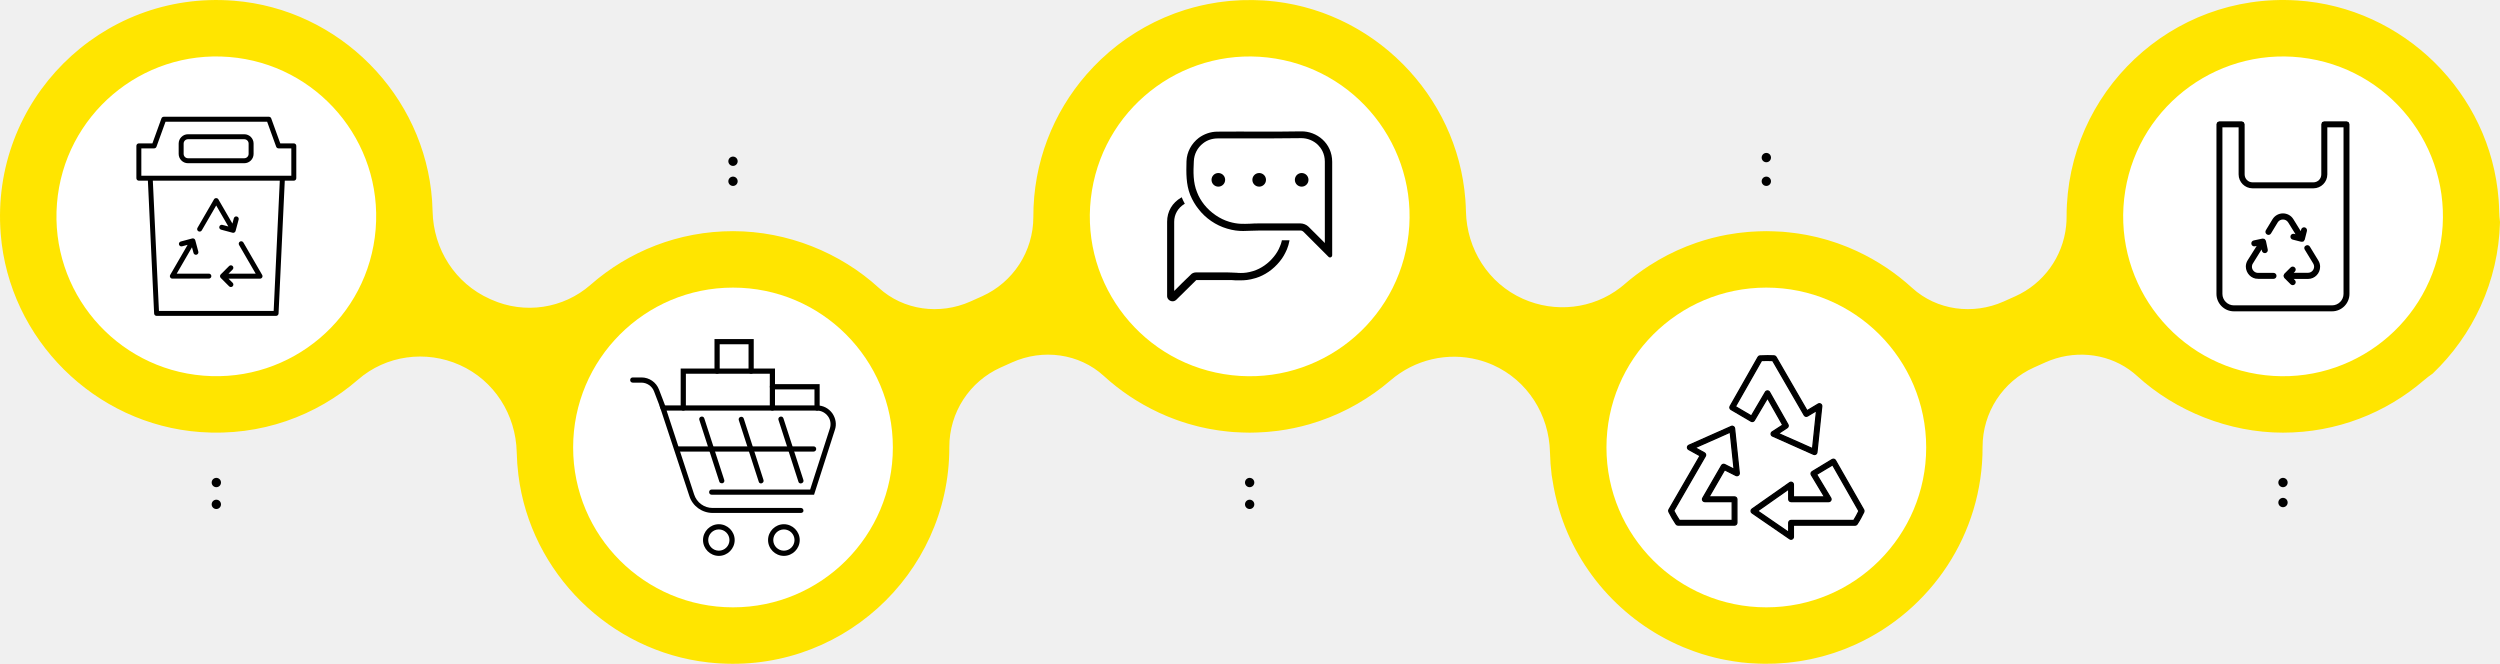
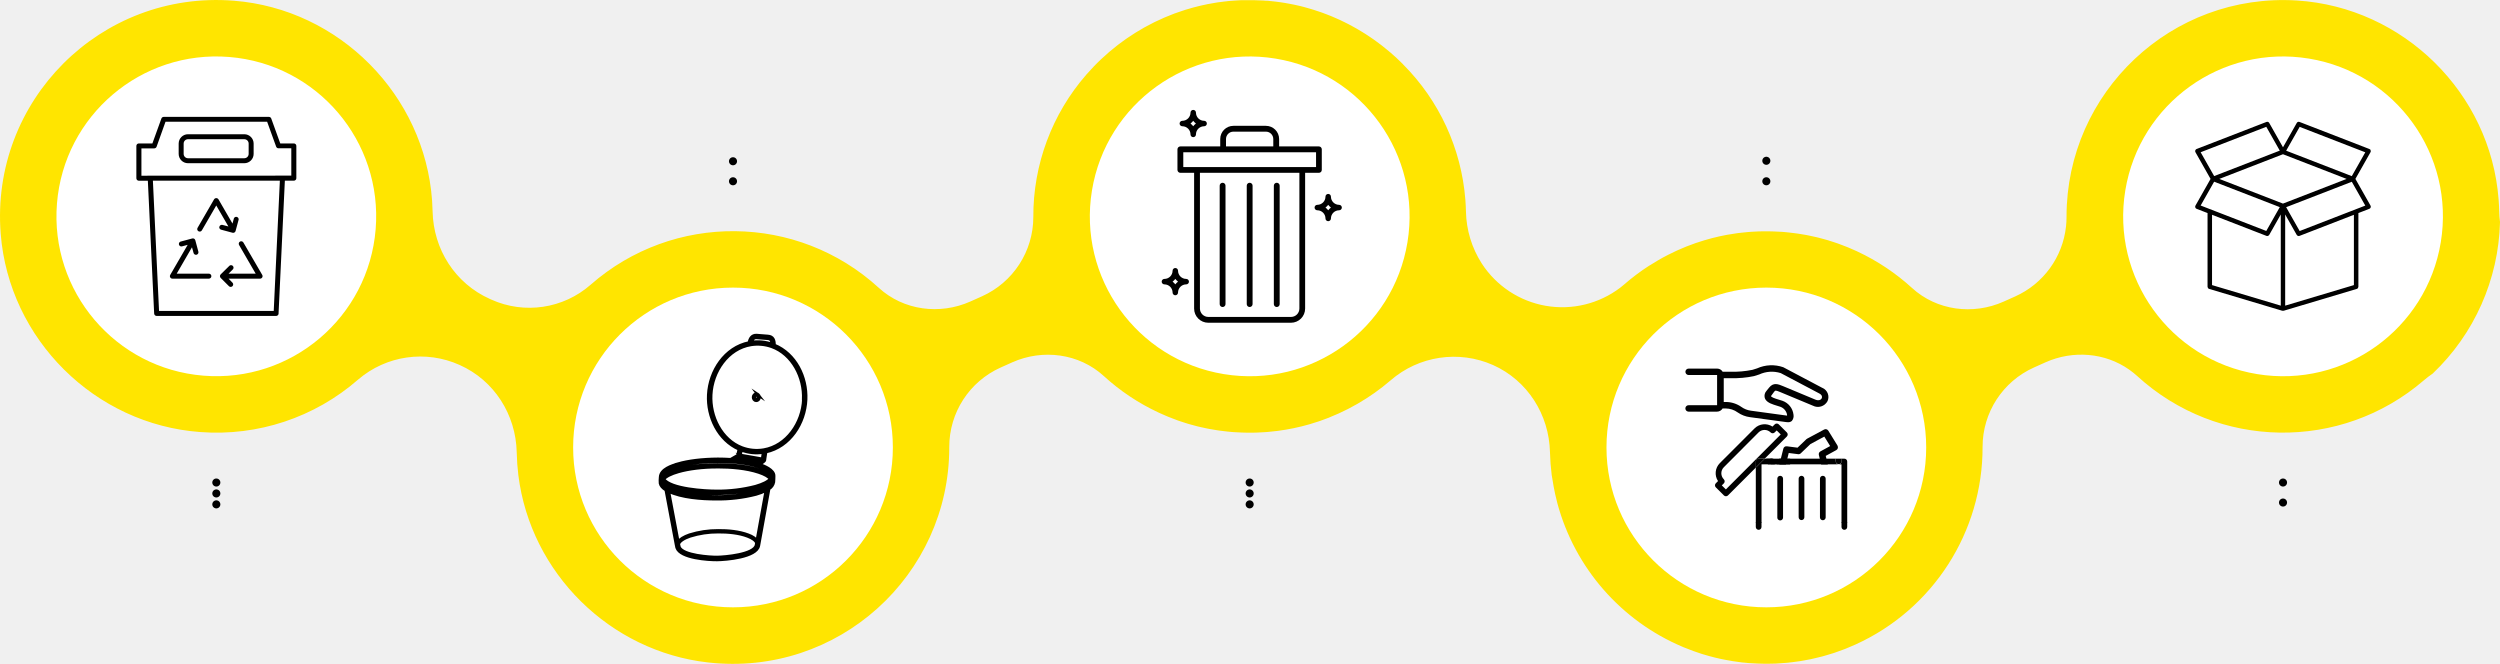
- <svg xmlns="http://www.w3.org/2000/svg" id="Layer_2" data-name="Layer 2" viewBox="0 0 1372.1 364.31">
+ <svg xmlns="http://www.w3.org/2000/svg" id="Layer_1" data-name="Layer 1" viewBox="0 0 1586.05 421.12">
  <defs>
-     <style>
-       .cls-1 {
-         stroke-width: .7px;
-       }
- 
-       .cls-1, .cls-2, .cls-3, .cls-4 {
-         stroke: #000;
-         stroke-miterlimit: 10;
-       }
- 
-       .cls-5 {
-         fill: #fff;
-       }
- 
-       .cls-6 {
-         fill: #ffe500;
-       }
- 
-       .cls-3, .cls-4 {
-         fill: none;
-         stroke-linecap: round;
-         stroke-width: 5.12px;
-       }
- 
-       .cls-4 {
-         stroke-dasharray: 0 0 0 13;
-       }
-     </style>
+     <style>.cls-1{fill:#ffe500;}.cls-2{fill:#fff;}.cls-3,.cls-4,.cls-5{fill:none;stroke-linecap:round;stroke-width:5.12px;}.cls-3,.cls-4,.cls-5,.cls-6,.cls-7{stroke:#000;stroke-miterlimit:10;}.cls-4{stroke-dasharray:0 13;}.cls-5{stroke-dasharray:0 6.93;}.cls-6{stroke-width:2px;}</style>
  </defs>
-   <g id="Layer_1-2" data-name="Layer 1">
-     <g>
-       <g>
-         <line class="cls-3" x1="402.3" y1="99.49" x2="402.3" y2="99.49" />
-         <line class="cls-3" x1="402.3" y1="88.5" x2="402.3" y2="88.5" />
-       </g>
-       <line class="cls-4" x1="969.43" y1="99.49" x2="969.43" y2="85.5" />
-       <g>
-         <line class="cls-3" x1="118.73" y1="264.83" x2="118.73" y2="264.83" />
-         <line class="cls-3" x1="118.73" y1="276.81" x2="118.73" y2="276.81" />
-       </g>
-       <g>
-         <line class="cls-3" x1="685.86" y1="264.83" x2="685.86" y2="264.83" />
-         <line class="cls-3" x1="685.86" y1="276.81" x2="685.86" y2="276.81" />
-       </g>
-       <g>
-         <line class="cls-3" x1="1253" y1="264.83" x2="1253" y2="264.83" />
-         <line class="cls-3" x1="1253" y1="275.81" x2="1253" y2="275.81" />
-       </g>
-       <g>
-         <path class="cls-6" d="M1372.1,121.87c-.85,32.7-14.87,62.12-36.95,83.16-1.68,1.14-3.31,2.39-4.87,3.73-20.79,17.88-47.81,28.7-77.32,28.7s-58.91-11.8-80.03-31.11c-1.38-1.26-2.82-2.42-4.32-3.47-13.26-9.36-30.87-10.78-45.96-4.03l-6.31,2.83c-17.17,7.68-28.22,24.73-28.22,43.54,.14,48.18-28.53,89.78-69.74,108.51-.09,.04-.18,.08-.27,.12-1.61,.73-3.25,1.41-4.89,2.07-.31,.12-.62,.25-.92,.37-1.5,.58-3.01,1.12-4.53,1.64-.48,.16-.96,.34-1.45,.5-1.39,.46-2.81,.87-4.23,1.28-.63,.18-1.25,.37-1.88,.54-1.32,.36-2.66,.67-3.99,.98-.76,.17-1.51,.36-2.27,.52-1.25,.26-2.51,.49-3.77,.71-.87,.15-1.73,.31-2.6,.45-1.19,.18-2.39,.33-3.59,.48-.97,.12-1.94,.24-2.91,.34-1.13,.11-2.27,.18-3.41,.26-1.06,.08-2.12,.15-3.19,.2-1.08,.04-2.17,.06-3.25,.07-1.15,.02-2.29,.04-3.45,.02-1.03-.01-2.07-.05-3.1-.09-1.23-.05-2.45-.11-3.69-.19-.4-.03-.79-.03-1.19-.07-.75-.05-1.49-.15-2.23-.22-.61-.06-1.21-.09-1.82-.16-.21-.02-.41-.07-.61-.09-2.64-.32-5.24-.74-7.82-1.23-.95-.17-1.88-.35-2.82-.55-2.19-.47-4.37-1.01-6.52-1.61-1.3-.35-2.59-.73-3.88-1.13-1.58-.5-3.14-1.03-4.69-1.59-1.84-.66-3.64-1.36-5.44-2.11-.16-.07-.32-.14-.48-.21-33.45-14.1-59.26-43.19-68.75-78.74-.07-.27-.14-.55-.21-.83-.71-2.72-1.32-5.46-1.83-8.25-.21-1.14-.4-2.29-.58-3.45-.15-1.01-.38-1.99-.51-3.01-.52-4.2-.83-8.36-.92-12.48-.46-20.72-12.33-39.47-31.26-47.94-2.69-1.2-5.46-2.15-8.27-2.88-16.68-4.31-34.61-.19-47.98,11.31-5.59,4.81-11.65,9.09-18.08,12.81-.01,.01-.02,.01-.03,.02-1.59,.91-3.2,1.79-4.83,2.64-.15,.07-.3,.15-.44,.23-1.51,.77-3.03,1.51-4.57,2.21-.23,.11-.45,.21-.67,.31-1.5,.67-3.01,1.32-4.54,1.93-.24,.1-.49,.2-.74,.3-1.54,.61-3.1,1.19-4.68,1.73-.22,.08-.44,.16-.66,.24-1.7,.57-3.41,1.12-5.15,1.62-.09,.02-.18,.05-.27,.08-5.51,1.58-11.18,2.77-16.98,3.54-.48,.06-.97,.11-1.46,.16-1.39,.17-2.79,.32-4.19,.44-.68,.06-1.36,.1-2.04,.14-1.22,.09-2.45,.16-3.69,.2-.78,.03-1.57,.04-2.36,.06-.64,0-1.28,.04-1.93,.04-.48,0-.96-.03-1.44-.03-.93-.02-1.86-.04-2.8-.07-1.01-.04-2.02-.08-3.02-.15-.56-.03-1.12-.04-1.69-.08-.55-.04-1.08-.11-1.63-.15-.58-.06-1.16-.11-1.74-.17-1.34-.14-2.67-.3-4-.48-.46-.07-.91-.13-1.36-.2-1.39-.21-2.77-.44-4.15-.7-.43-.08-.87-.16-1.3-.24-1.34-.27-2.67-.56-4-.87-.48-.12-.97-.23-1.45-.35-1.21-.3-2.41-.63-3.61-.97-.61-.17-1.21-.34-1.82-.52-1.01-.3-2.02-.63-3.02-.96-.78-.26-1.55-.51-2.32-.78-.76-.27-1.52-.56-2.28-.85-1-.37-1.99-.75-2.97-1.15-.46-.18-.92-.39-1.38-.58-1.25-.53-2.49-1.07-3.72-1.64-.12-.05-.24-.11-.36-.17-11-5.14-21.11-11.89-29.97-20-13.57-12.41-33.49-15.01-50.28-7.5l-6.31,2.83c-17.19,7.69-28.25,24.77-28.22,43.61v.3c0,69.96-60.83,125.98-132.37,117.96-53.88-6.04-97.44-49.01-104.14-102.8-.52-4.2-.83-8.36-.92-12.48-.46-20.72-12.33-39.47-31.26-47.94-18.58-8.31-40.43-5.37-55.79,7.99-22.92,19.94-53.52,31.25-86.72,28.81C52.01,232.89,4.99,186.2,.39,128.41-5.43,55.36,55.31-5.4,128.35,.39c57.92,4.58,104.69,51.78,108.8,109.74,.14,1.98,.23,3.96,.28,5.92,.46,20.73,12.33,39.48,31.43,48.02l.87,.39c18.17,8.13,39.42,4.99,54.39-8.14,20.89-18.33,48.26-29.45,78.18-29.45s58.9,11.79,80.02,31.1c13.58,12.42,33.5,15.01,50.29,7.5l6.3-2.82c17.18-7.68,28.23-24.74,28.23-43.55-.09-29.9,10.91-57.26,29.14-78.2,.01-.01,.02-.02,.03-.04,1.24-1.42,2.51-2.81,3.82-4.17,.09-.09,.18-.19,.28-.29,1.24-1.29,2.52-2.55,3.82-3.79,.16-.15,.33-.31,.49-.46,1.26-1.18,2.55-2.34,3.86-3.46,.22-.19,.44-.38,.67-.57,1.28-1.09,2.58-2.14,3.9-3.17,.27-.21,.55-.42,.82-.63,1.3-.99,2.62-1.96,3.96-2.9,.32-.22,.64-.43,.95-.65,1.33-.91,2.67-1.8,4.04-2.65,.34-.22,.7-.44,1.05-.65,1.36-.83,2.72-1.64,4.11-2.42,.38-.21,.76-.41,1.14-.62,1.39-.76,2.79-1.5,4.21-2.2,.39-.19,.79-.37,1.18-.56,1.43-.69,2.87-1.36,4.33-1.99,.4-.17,.8-.33,1.2-.49,1.48-.62,2.96-1.23,4.47-1.79,.36-.13,.73-.25,1.09-.38,1.56-.56,3.13-1.11,4.73-1.61,.19-.06,.39-.11,.58-.17,5.2-1.6,10.54-2.84,16.01-3.71,.47-.08,.93-.18,1.4-.24,1.15-.17,2.32-.29,3.48-.43,.98-.11,1.94-.25,2.92-.34,1.02-.09,2.06-.14,3.09-.21,1.14-.08,2.28-.16,3.42-.21,.96-.03,1.93-.03,2.89-.04,1.24-.02,2.47-.04,3.72-.02,.92,.02,1.84,.07,2.77,.1,.96,.04,1.92,.05,2.88,.11,.38,.02,.75,.07,1.13,.1,.24,.02,.48,.02,.72,.04,.57,.04,1.12,.12,1.68,.17,.95,.09,1.9,.18,2.85,.29,.89,.11,1.78,.23,2.67,.36,.88,.12,1.75,.25,2.61,.39,.95,.16,1.89,.34,2.83,.52,.8,.15,1.6,.3,2.4,.47,.98,.21,1.96,.44,2.93,.67,.74,.18,1.48,.36,2.22,.55,1.01,.26,2.01,.55,3.01,.84,.69,.2,1.39,.39,2.07,.61,1.02,.31,2.02,.65,3.02,.99,.67,.23,1.33,.45,1.99,.68,1,.36,1.99,.75,2.99,1.14,.64,.25,1.29,.5,1.93,.76,.97,.4,1.93,.82,2.89,1.25,.65,.28,1.3,.57,1.95,.87,.91,.42,1.81,.87,2.72,1.32,.67,.33,1.35,.67,2.02,1.01,.84,.44,1.67,.9,2.51,1.36,.71,.39,1.42,.78,2.12,1.19,.76,.43,1.5,.89,2.25,1.34,.76,.47,1.52,.93,2.28,1.41,.65,.42,1.29,.85,1.94,1.28,.82,.55,1.65,1.1,2.46,1.67,.54,.38,1.06,.77,1.59,1.15,.9,.66,1.8,1.32,2.69,2,.4,.32,.81,.64,1.21,.96,.98,.78,1.96,1.57,2.92,2.38,.28,.23,.55,.48,.82,.71,1.07,.92,2.13,1.85,3.17,2.81,.15,.13,.29,.27,.43,.41,1.15,1.07,2.29,2.16,3.4,3.28,.01,.02,.03,.04,.05,.05,19.27,19.44,31.97,45.41,34.18,74.13,.17,2.22,.28,4.44,.33,6.64,.23,10.36,3.31,20.24,8.7,28.57,5.39,8.34,13.09,15.14,22.55,19.37,17.7,7.92,38.34,5.61,53.53-6.16,.63-.49,1.25-.98,1.86-1.51,4.4-3.86,9.11-7.38,14.05-10.57,.02-.01,.05-.03,.07-.04,1.54-.99,3.1-1.94,4.68-2.86,.11-.07,.23-.13,.34-.2,1.51-.87,3.03-1.7,4.58-2.5,.16-.09,.33-.17,.49-.26,1.52-.78,3.06-1.52,4.61-2.24,.18-.08,.36-.16,.54-.25,1.59-.71,3.19-1.4,4.81-2.05,.14-.06,.28-.11,.42-.17,1.74-.69,3.49-1.34,5.27-1.95,.02-.01,.04-.01,.06-.02,5.46-1.87,11.1-3.35,16.89-4.41,.24-.04,.47-.07,.71-.11,1.62-.29,3.25-.55,4.89-.77,.55-.07,1.1-.12,1.66-.19,1.33-.16,2.67-.31,4.02-.42,.71-.06,1.42-.1,2.13-.15,1.2-.08,2.4-.15,3.61-.19,.81-.03,1.63-.05,2.45-.06,.63-.01,1.26-.04,1.9-.04,.48,0,.95,.03,1.42,.03,.94,.01,1.87,.04,2.81,.07,1.01,.03,2.01,.08,3.01,.14,.57,.04,1.13,.04,1.69,.08,.55,.04,1.1,.11,1.64,.16,.58,.05,1.16,.11,1.74,.17,1.34,.14,2.67,.3,4,.48,.46,.06,.91,.13,1.37,.19,1.39,.21,2.77,.45,4.15,.7,.43,.08,.86,.16,1.28,.25,1.35,.27,2.69,.56,4.02,.87,.48,.11,.96,.23,1.43,.34,1.22,.31,2.43,.63,3.64,.98,.59,.16,1.19,.33,1.79,.51,1.02,.31,2.03,.63,3.04,.97,.77,.25,1.54,.51,2.31,.77,.77,.28,1.53,.57,2.3,.86,.98,.37,1.96,.74,2.94,1.13,.47,.2,.94,.4,1.41,.6,1.24,.53,2.48,1.06,3.7,1.63,.12,.05,.23,.11,.35,.16,11.01,5.15,21.12,11.91,29.98,20.01,13.58,12.42,33.5,15.01,50.29,7.5l6.3-2.82c15.62-6.98,26.17-21.72,27.95-38.47,.19-1.69,.28-3.41,.28-5.14v-.31c0-68.02,57.5-122.87,126.45-118.48,58.42,3.72,106.16,50.79,110.65,109.16,.17,2.22,.28,4.44,.33,6.64,.04,1.96,.19,3.9,.44,5.82Z" />
-         <circle class="cls-5" cx="118.73" cy="118.73" r="87.74" transform="translate(-9.24 227.44) rotate(-85.35)" />
-         <circle class="cls-5" cx="402.3" cy="245.59" r="87.74" />
-         <circle class="cls-5" cx="685.86" cy="118.73" r="87.74" transform="translate(457.65 776.32) rotate(-80.68)" />
-         <circle class="cls-5" cx="1252.98" cy="118.73" r="87.74" transform="translate(932.95 1335.95) rotate(-80.68)" />
-         <circle class="cls-5" cx="969.43" cy="245.59" r="87.74" />
-         <g>
-           <path d="M152.88,172.07l3.42-72.9h4.95c.75,0,1.37-.61,1.37-1.37v-17.74c0-.75-.61-1.37-1.37-1.37h-7.43l-4.96-13.71c-.2-.54-.71-.9-1.28-.9h-57.69c-.58,0-1.09,.36-1.28,.9l-4.96,13.71h-7.43c-.75,0-1.37,.61-1.37,1.37v17.74c0,.75,.61,1.37,1.37,1.37h4.95l3.42,72.9c.03,.73,.63,1.3,1.36,1.3h65.57c.73,0,1.33-.57,1.36-1.3h0ZM77.57,96.44v-15.01h7.03c.58,0,1.09-.36,1.28-.9l4.96-13.71h55.78l4.96,13.71c.2,.54,.71,.9,1.28,.9h7.03v15.01H77.57Zm9.67,74.2l-3.36-71.47h69.68l-3.36,71.47h-62.97Z" />
-           <path d="M134.07,73.68h-30.9c-2.82,0-5.11,2.29-5.11,5.11v5.68c0,2.82,2.29,5.11,5.11,5.11h30.9c2.82,0,5.11-2.29,5.11-5.11v-5.68c0-2.82-2.29-5.11-5.11-5.11Zm2.38,10.79c0,1.31-1.07,2.38-2.38,2.38h-30.9c-1.31,0-2.38-1.07-2.38-2.38v-5.68c0-1.31,1.07-2.38,2.38-2.38h30.9c1.31,0,2.38,1.07,2.38,2.38v5.68Z" />
-           <path d="M133.58,133.09c-.38-.65-1.21-.88-1.87-.5-.65,.38-.88,1.21-.5,1.87l9.12,15.74h-14.92s2.27-2.27,2.27-2.27c.53-.53,.53-1.4,0-1.93s-1.4-.53-1.93,0l-4.6,4.6c-.26,.26-.4,.6-.4,.97s.14,.71,.4,.97l4.6,4.6c.27,.27,.62,.4,.97,.4s.7-.13,.97-.4c.53-.53,.53-1.4,0-1.93l-2.27-2.27h17.29c.49,0,.94-.26,1.18-.68,.24-.42,.24-.94,0-1.37l-10.3-17.79Z" />
-           <path d="M114.64,150.2h-17.66l8.39-14.49,.84,3.12c.16,.61,.71,1.01,1.32,1.01,.12,0,.24-.01,.35-.05,.73-.19,1.16-.94,.97-1.67l-1.68-6.28c-.09-.35-.32-.65-.64-.83-.31-.18-.69-.23-1.04-.14l-6.28,1.68c-.73,.19-1.16,.94-.97,1.67,.19,.73,.94,1.16,1.67,.97l3.07-.82-9.56,16.5c-.24,.42-.25,.94,0,1.37,.24,.42,.69,.68,1.18,.68h20.03c.75,0,1.37-.61,1.37-1.37,0-.75-.61-1.37-1.37-1.37h0Z" />
-           <path d="M120.38,124.38c-.2,.73,.24,1.48,.97,1.67l6.28,1.68c.12,.03,.24,.05,.35,.05,.6,0,1.15-.4,1.32-1.01l1.68-6.28c.2-.73-.24-1.48-.97-1.67-.73-.2-1.48,.24-1.67,.97l-.78,2.92-7.73-13.34c-.49-.84-1.88-.84-2.36,0l-9.09,15.69c-.38,.65-.16,1.49,.5,1.87,.65,.38,1.49,.15,1.87-.5l7.91-13.65,6.67,11.52-3.27-.88c-.73-.2-1.48,.24-1.67,.97h0Z" />
-         </g>
-         <g>
-           <path d="M363.95,225.36c-.6,0-1.07-.36-1.31-.95l-3.69-9.64c-1.07-2.86-3.93-4.76-6.9-4.76h-4.76c-.83,0-1.43-.6-1.43-1.43s.6-1.43,1.43-1.43h4.76c4.28,0,8.09,2.62,9.64,6.66l3.69,9.64c.24,.71-.12,1.55-.83,1.9-.24,0-.48,0-.59,0h0Z" />
-           <path d="M394.53,305.09c-4.76,0-8.69-3.93-8.69-8.69s3.93-8.69,8.69-8.69,8.69,3.93,8.69,8.69-3.93,8.69-8.69,8.69Zm0-14.52c-3.21,0-5.83,2.62-5.83,5.83s2.62,5.83,5.83,5.83,5.83-2.62,5.83-5.83c0-3.21-2.62-5.83-5.83-5.83h0Z" />
-           <path d="M430.23,305.09c-4.76,0-8.69-3.93-8.69-8.69s3.93-8.69,8.69-8.69,8.69,3.93,8.69,8.69-3.93,8.69-8.69,8.69Zm0-14.52c-3.21,0-5.83,2.62-5.83,5.83s2.62,5.83,5.83,5.83,5.83-2.62,5.83-5.83c0-3.21-2.62-5.83-5.83-5.83h0Z" />
-           <path d="M439.52,281.53h-48.32c-5.83,0-11.07-3.69-12.85-9.28l-16.42-49.74h86.52c3.33,0,6.31,1.55,8.33,4.28,1.9,2.74,2.5,6.07,1.43,9.16l-11.42,35.58h-56.17c-.83,0-1.43-.6-1.43-1.43s.6-1.43,1.43-1.43h54.03l10.83-33.56c.71-2.26,.36-4.76-1.07-6.66-1.43-1.9-3.57-3.09-5.95-3.09h-82.59l15.11,46.05c1.43,4.4,5.47,7.38,10.12,7.38h48.43c.83,0,1.43,.6,1.43,1.43,.12,.71-.6,1.31-1.43,1.31h0Z" />
-           <path d="M417.74,265.34c-.6,0-1.19-.36-1.31-.95l-10.95-33.8c-.24-.71,.12-1.55,.95-1.78,.71-.24,1.55,.12,1.78,.95l10.83,33.68c.24,.71-.12,1.55-.95,1.78-.12,0-.24,.12-.36,.12h0Z" />
-           <path d="M439.52,265.34c-.6,0-1.19-.36-1.31-.95l-10.95-33.92c-.24-.71,.12-1.55,.95-1.78,.71-.24,1.55,.12,1.78,.95l10.95,33.8c.24,.71-.12,1.55-.95,1.78-.12,0-.24,.12-.48,.12h0Z" />
-           <path d="M396.08,265.22c-.6,0-1.19-.36-1.31-.95l-10.95-33.8c-.24-.71,.12-1.55,.95-1.78,.71-.24,1.55,.12,1.78,.95l10.95,33.8c.24,.71-.12,1.55-.95,1.78h-.48Z" />
-           <path d="M446.54,247.85h-74.5c-.83,0-1.43-.6-1.43-1.43s.6-1.43,1.43-1.43h74.5c.83,0,1.43,.6,1.43,1.43s-.71,1.43-1.43,1.43Z" />
-           <path d="M423.93,225.36c-.83,0-1.43-.6-1.43-1.43v-18.8h-46.06v18.8c0,.83-.6,1.43-1.43,1.43s-1.43-.6-1.43-1.43v-21.66s51.77,0,51.77,0v21.66c0,.71-.6,1.43-1.43,1.43h0Z" />
-           <path d="M448.44,225.36c-.83,0-1.43-.6-1.43-1.43v-10.23h-23.09c-.83,0-1.43-.6-1.43-1.43s.6-1.43,1.43-1.43h25.94s0,13.09,0,13.09c0,.71-.6,1.43-1.43,1.43h0Z" />
-           <path d="M412.26,205.13c-.83,0-1.43-.6-1.43-1.43v-14.76h-15.83v14.76c0,.83-.6,1.43-1.43,1.43s-1.43-.6-1.43-1.43v-17.61s21.54,0,21.54,0v17.61c0,.71-.59,1.43-1.43,1.43h0Z" />
-         </g>
-         <g>
-           <path d="M731.16,140.11v-51.27c0-10.31-8.52-16.89-17.04-16.74-16.74,.3-29.15,0-45.89,.15-3.89,0-7.47,1.35-10.31,3.44-3.89,2.99-6.58,7.62-6.73,12.86-.15,6.28-.3,12.56,2.09,18.54,1.2,2.84,2.69,5.38,4.48,7.62,3.89,5.08,9.57,8.97,15.7,10.76,7.03,2.09,10.61,1.05,17.94,1.05h22.42c.6,0,1.2,.3,1.64,.75l13.6,13.6c.75,.9,2.09,.3,2.09-.75h0Zm-3.89-6.58l-9.12-9.12c-1.05-1.05-2.84-1.79-4.34-1.79h-22.42c-1.94,0-3.59,0-5.08,.15-4.19,.15-7.03,.3-11.66-1.05-5.08-1.49-10.17-4.93-13.75-9.42-1.64-2.09-2.99-4.34-3.89-6.73-2.24-5.38-2.09-11.21-1.79-17.04,.15-3.89,1.94-7.47,5.08-9.87,2.24-1.79,5.08-2.69,8.07-2.69h14.95c10.02,0,19.43,0,30.94-.15,3.29,0,6.73,1.35,9.12,3.74,1.64,1.64,3.74,4.63,3.74,9.12v44.85h.15Z" />
-           <path d="M718.15,98.7c0,2.06-1.67,3.74-3.74,3.74s-3.74-1.67-3.74-3.74,1.67-3.74,3.74-3.74,3.74,1.67,3.74,3.74" />
-           <path d="M694.83,98.7c0,2.06-1.67,3.74-3.74,3.74s-3.74-1.67-3.74-3.74,1.67-3.74,3.74-3.74,3.74,1.67,3.74,3.74" />
-           <path d="M672.41,98.7c0,2.06-1.67,3.74-3.74,3.74s-3.74-1.67-3.74-3.74,1.67-3.74,3.74-3.74,3.74,1.67,3.74,3.74" />
-           <path d="M643.56,165.37c.75,0,1.49-.3,2.09-.9l10.91-10.76h17.64c1.35,0,2.69,0,3.89,.15h2.99c1.94,0,4.48-.15,7.92-1.2,5.08-1.49,9.87-4.78,13.45-9.27,1.64-1.94,2.84-4.19,3.89-6.58,.6-1.49,1.05-2.99,1.35-4.63v-.3h-4.19v.3c-.3,1.2-.6,2.24-1.05,3.14-.75,1.94-1.94,3.89-3.29,5.53-2.99,3.74-7.03,6.58-11.36,7.92-2.99,.9-4.93,1.05-6.73,1.05-.75,0-1.64,0-2.84-.15h-.45c-1.05,0-2.24-.15-3.74-.15h-17.79c-.9,0-2.09,.45-2.69,1.2l-.3,.3c-1.35,1.2-2.99,2.99-4.78,4.63l-4.04,4.04v-37.97c0-4.04,2.09-7.62,5.53-9.72l.3-.15-.15-.3c-.6-1.05-1.05-2.09-1.49-3.14v-.15l-.3,.15c-4.93,2.84-7.77,7.62-7.77,13.3v40.81c0,1.49,1.35,2.84,2.99,2.84h0Z" />
-         </g>
-         <path class="cls-1" d="M970.12,195.23c-1.39,0-2.77,.03-4.16,.12-.44,.02-.83,.27-1.05,.65l-15.34,27c-.34,.61-.12,1.38,.48,1.73l11.02,6.46c.6,.34,1.37,.15,1.74-.44l7.26-12.27,8.39,14.81-5.81,3.75c-.4,.26-.62,.71-.59,1.18,.03,.47,.32,.89,.75,1.08l22.56,10.05c.38,.17,.82,.15,1.18-.06,.36-.21,.6-.58,.64-.99l2.66-25.3c.05-.48-.17-.96-.58-1.22-.41-.26-.93-.28-1.35-.03l-6.13,3.67-17.03-29.46c-.21-.37-.59-.61-1.01-.65-1.21-.08-2.43-.08-3.63-.08h0Zm0,2.58c.93,0,1.86,.03,2.79,.08l17.35,29.99c.18,.29,.46,.51,.8,.59,.33,.08,.69,.03,.98-.15l4.96-2.99-2.18,20.9-18.77-8.31,4.84-3.19c.55-.38,.73-1.11,.4-1.7l-10.09-17.8c-.22-.41-.65-.68-1.12-.69-.47,0-.91,.24-1.14,.65l-7.71,13.12-8.8-5.17,14.37-25.26c1.1-.06,2.21-.08,3.31-.08h0Zm-19.69,36.16c-.08,.02-.16,.05-.24,.08l-23.25,10.33c-.46,.2-.77,.64-.79,1.14-.02,.5,.26,.97,.71,1.2l6.21,3.43-17.07,29.54c-.21,.37-.23,.83-.04,1.21,1.16,2.34,2.47,4.55,3.91,6.7,.24,.37,.65,.6,1.09,.61h31.03c.71,0,1.29-.58,1.29-1.29v-12.91c0-.71-.58-1.29-1.29-1.29h-14.04l8.6-14.89,6.17,3.11c.42,.21,.92,.17,1.31-.1,.39-.27,.6-.73,.55-1.19l-2.58-24.54c-.04-.37-.23-.7-.53-.92-.3-.22-.68-.29-1.04-.21h0Zm-.81,3.19l2.14,20.42-5.17-2.62c-.61-.3-1.36-.07-1.7,.52l-10.33,17.88c-.23,.4-.23,.9,0,1.3,.23,.4,.66,.64,1.13,.64h15.01v10.33h-28.98c-1.12-1.71-2.18-3.47-3.11-5.29l17.35-30.02c.17-.3,.21-.66,.11-1-.1-.33-.33-.61-.64-.78l-5.12-2.82,19.29-8.55Zm56.42,14.89c-.17,.02-.34,.08-.48,.16l-10.98,6.66c-.59,.37-.79,1.13-.44,1.74l7.26,12.11h-17.11v-6.78c0-.47-.27-.91-.7-1.13-.42-.22-.93-.19-1.32,.08l-20.66,14.49c-.35,.24-.57,.64-.57,1.07s.21,.83,.57,1.07l20.66,14.21c.39,.27,.9,.3,1.32,.08,.42-.22,.69-.65,.7-1.13v-6.46h33.86c.44,0,.85-.23,1.09-.61,1.46-2.2,2.55-4.29,3.67-6.58,.19-.38,.17-.84-.04-1.21l-15.5-27.12c-.26-.47-.8-.73-1.33-.65h0Zm-.24,3.07l14.45,25.34c-.9,1.82-1.76,3.49-2.82,5.17h-34.42c-.71,0-1.29,.58-1.29,1.29v5.29l-17.11-11.78,17.11-12.03v5.61c0,.71,.58,1.29,1.29,1.29h20.66c.47,0,.9-.26,1.13-.67,.23-.41,.21-.91-.04-1.31l-7.75-12.91,8.8-5.29Z" />
-         <g>
-           <path class="cls-2" d="M1231.08,67.45l-.78-.37h-12.18l-.82,.37-.32,.78v93.07c0,4.99,4.08,9.07,9.07,9.07h53.86c4.99,0,9.07-4.08,9.07-9.07V68.23l-.32-.82-.82-.32h-12.18l-.82,.32-.32,.83v27.48c0,2.7-2.15,4.86-4.86,4.86h-33.35c-2.7,0-4.86-2.15-4.86-4.86v-27.48l-.37-.78Zm5.22,35.41h33.39c3.94,0,7.14-3.21,7.14-7.14v-26.34h9.89v91.93c0,3.71-3.07,6.78-6.78,6.78h-53.91c-3.71,0-6.78-3.07-6.78-6.78V69.38h9.89v26.34c0,3.94,3.21,7.14,7.14,7.14h0Z" />
-           <path class="cls-2" d="M1245.97,127.91l3.66-6.05c.78-1.28,2.02-1.88,3.34-1.88s2.56,.6,3.34,1.88l4.63,7.47-1.97-.5c-.6-.14-1.24,.23-1.37,.82-.14,.6,.23,1.24,.82,1.37l4.72,1.19c.14,.05,.27-.05,.41-.05l.41-.05c.14-.09,.18-.23,.23-.37l.27-.37,1.19-4.72c.14-.6-.23-1.24-.82-1.37-.6-.14-1.24,.23-1.37,.82l-.5,2.06-4.67-7.56c-1.19-1.97-3.25-2.98-5.31-2.98s-4.08,1.01-5.31,2.98l-3.66,6.05c-.32,.55-.14,1.24,.37,1.56,.55,.41,1.28,.23,1.6-.32h0Z" />
-           <path class="cls-2" d="M1239.33,152.55h8.47c.64,0,1.14-.5,1.14-1.14s-.5-1.14-1.14-1.14h-8.47c-2.29,0-3.89-1.88-3.89-3.89,0-.69,.18-1.37,.6-2.02l5.45-8.79,.41,1.97c.14,.6,.73,1.01,1.37,.87,.6-.14,1.01-.73,.87-1.37l-1.01-4.76c-.05-.14-.14-.23-.23-.32-.09-.14-.14-.27-.27-.37-.14-.09-.27-.05-.41-.05-.14-.05-.27-.14-.46-.09l-4.76,1.01c-.6,.14-1.01,.73-.87,1.37,.14,.6,.73,1.01,1.37,.87l2.11-.46-5.59,8.88c-.64,1.01-.92,2.15-.92,3.21,.05,3.25,2.61,6.23,6.23,6.23h0Z" />
-           <path class="cls-2" d="M1265.35,136.71l4.63,7.6c.41,.64,.6,1.33,.6,2.02,0,2.02-1.6,3.89-3.89,3.89h-9.02l1.47-1.47c.46-.46,.46-1.19,0-1.6-.46-.46-1.19-.46-1.6,0l-3.44,3.44-.32,.82,.32,.82,3.44,3.44c.46,.46,1.19,.46,1.6,0,.46-.46,.46-1.19,0-1.6l-1.47-1.47h9.02c3.62,0,6.18-2.98,6.18-6.18,0-1.1-.27-2.2-.92-3.21l-4.63-7.6c-.32-.55-1.05-.73-1.56-.37-.6,.23-.73,.92-.41,1.47h0Z" />
-         </g>
-       </g>
-     </g>
-   </g>
+   <path class="cls-1" d="M1586.05,140.87A137.36,137.36,0,0,1,1543.34,237a64.09,64.09,0,0,0-5.63,4.31,137,137,0,0,1-181.88-2.79,51.33,51.33,0,0,0-5-4c-15.33-10.82-35.68-12.46-53.12-4.66l-7.3,3.27a55.13,55.13,0,0,0-32.62,50.33,137.4,137.4,0,0,1-80.61,125.43l-.32.14c-1.86.85-3.75,1.63-5.65,2.4-.36.13-.71.29-1.06.42-1.74.67-3.48,1.3-5.24,1.9-.55.18-1.11.39-1.67.58-1.61.53-3.25,1-4.89,1.48l-2.18.62c-1.52.42-3.07.78-4.61,1.13-.88.2-1.74.42-2.62.61-1.45.3-2.9.56-4.36.82l-3,.52c-1.37.2-2.76.38-4.15.55-1.12.14-2.24.28-3.36.39-1.31.13-2.62.21-3.94.3s-2.45.18-3.69.24-2.51.07-3.76.08-2.64,0-4,0-2.4-.06-3.59-.1c-1.42-.06-2.83-.13-4.26-.22-.46,0-.92,0-1.38-.08-.87-.06-1.72-.18-2.58-.26-.7-.07-1.39-.1-2.1-.18l-.7-.11c-3.06-.37-6.06-.85-9-1.42-1.1-.2-2.18-.4-3.26-.64-2.54-.54-5.06-1.16-7.54-1.86-1.5-.4-3-.84-4.49-1.3q-2.73-.87-5.42-1.84c-2.12-.76-4.2-1.57-6.29-2.44l-.55-.24a137.9,137.9,0,0,1-79.47-91l-.24-1c-.82-3.14-1.53-6.31-2.12-9.54-.24-1.31-.46-2.64-.67-4-.17-1.17-.44-2.31-.59-3.48A142.11,142.11,0,0,1,983.34,287c-.53-24-14.25-45.62-36.14-55.42a61.33,61.33,0,0,0-65,9.75,137.45,137.45,0,0,1-20.9,14.81l0,0q-2.76,1.58-5.59,3.05a4.82,4.82,0,0,0-.5.27q-2.62,1.34-5.29,2.55l-.77.36c-1.73.77-3.48,1.53-5.25,2.23L843,265c-1.78.7-3.59,1.37-5.41,2l-.77.27c-2,.66-3.94,1.3-6,1.88l-.31.09a135.89,135.89,0,0,1-19.63,4.09l-1.69.19c-1.6.19-3.22.37-4.84.51l-2.36.16c-1.41.1-2.83.18-4.26.23l-2.73.07c-.74,0-1.48,0-2.23,0-.56,0-1.11,0-1.67,0l-3.23-.08c-1.17-.05-2.34-.09-3.5-.17-.64,0-1.29-.05-1.95-.1s-1.25-.12-1.88-.17l-2-.2c-1.55-.16-3.09-.34-4.63-.55l-1.57-.23c-1.61-.25-3.2-.51-4.8-.81l-1.5-.28c-1.55-.31-3.09-.65-4.62-1l-1.68-.4c-1.4-.35-2.79-.73-4.17-1.12l-2.11-.6c-1.16-.35-2.33-.73-3.49-1.11-.9-.3-1.79-.59-2.68-.9s-1.76-.65-2.63-1c-1.16-.42-2.31-.86-3.44-1.33-.53-.2-1.06-.45-1.59-.67-1.45-.61-2.88-1.23-4.3-1.89l-.42-.2a137.39,137.39,0,0,1-34.64-23.12c-15.69-14.34-38.71-17.35-58.12-8.67l-7.3,3.27a55.15,55.15,0,0,0-32.62,50.42v.34c0,80.87-70.31,145.63-153,136.36-62.28-7-112.63-56.66-120.38-118.83A142.11,142.11,0,0,1,327.82,287c-.53-24-14.25-45.62-36.14-55.42a60.64,60.64,0,0,0-64.49,9.24A136.66,136.66,0,0,1,127,274.1C60.12,269.2,5.76,215.23.45,148.43-6.28,64,63.93-6.25,148.36.45c66.95,5.29,121,59.85,125.77,126.85.16,2.29.26,4.58.32,6.84.53,24,14.25,45.64,36.33,55.51l1,.45a58.86,58.86,0,0,0,62.87-9.41,137,137,0,0,1,182.87,1.91c15.69,14.36,38.72,17.35,58.13,8.67l7.28-3.26a55.14,55.14,0,0,0,32.63-50.34,136.6,136.6,0,0,1,33.69-90.4l0,0q2.15-2.46,4.42-4.82l.32-.34c1.43-1.49,2.91-3,4.42-4.38l.56-.53c1.46-1.36,3-2.71,4.46-4l.78-.66c1.48-1.26,3-2.47,4.51-3.66l.94-.73c1.51-1.15,3-2.27,4.58-3.35.37-.26.74-.5,1.1-.76,1.54-1.05,3.09-2.08,4.67-3.06l1.21-.75c1.58-1,3.15-1.9,4.76-2.8l1.31-.71c1.61-.88,3.23-1.74,4.87-2.55l1.36-.64c1.66-.8,3.32-1.58,5-2.3.46-.2.92-.39,1.39-.57,1.71-.72,3.42-1.42,5.16-2.07l1.26-.44c1.81-.65,3.62-1.28,5.47-1.86l.67-.2A135.29,135.29,0,0,1,771,1.76c.54-.09,1.07-.2,1.62-.27,1.32-.2,2.68-.34,4-.5C777.8.86,778.91.7,780,.6s2.38-.16,3.58-.25,2.63-.18,4-.24c1.11,0,2.23,0,3.34,0,1.43,0,2.85,0,4.3,0l3.2.12c1.11,0,2.22.06,3.33.12.44,0,.87.09,1.31.12.27,0,.55,0,.83,0,.66,0,1.29.14,1.94.19,1.1.11,2.2.21,3.3.34s2,.26,3.08.41,2,.29,3,.46,2.18.39,3.27.6c.92.17,1.85.34,2.77.54,1.14.24,2.27.51,3.39.77l2.57.64c1.16.3,2.32.64,3.48,1,.79.23,1.6.45,2.39.71,1.18.35,2.33.75,3.49,1.14l2.3.79c1.16.41,2.3.86,3.46,1.31l2.23.88c1.12.47,2.23,1,3.34,1.45.75.32,1.5.66,2.25,1,1.05.49,2.09,1,3.15,1.53.77.38,1.56.77,2.33,1.17,1,.51,1.93,1,2.9,1.57s1.64.9,2.45,1.37,1.74,1,2.6,1.55l2.64,1.63L868.47,23c.95.64,1.91,1.27,2.85,1.93.62.44,1.22.89,1.83,1.33,1,.77,2.08,1.53,3.11,2.31l1.4,1.11c1.14.91,2.27,1.82,3.38,2.76.32.26.63.55,1,.82,1.23,1.06,2.46,2.13,3.66,3.24.17.15.34.32.5.48q2,1.84,3.93,3.79a.15.15,0,0,0,0,.06,136.62,136.62,0,0,1,39.51,85.69c.2,2.56.33,5.13.39,7.67a63.32,63.32,0,0,0,10.05,33A60.81,60.81,0,0,0,1028,182.44c.72-.57,1.44-1.14,2.15-1.75a138.7,138.7,0,0,1,16.24-12.22l.08,0q2.67-1.73,5.41-3.31l.39-.23c1.75-1,3.5-2,5.3-2.89l.56-.3q2.64-1.35,5.33-2.59c.21-.09.42-.18.62-.29,1.84-.82,3.69-1.62,5.56-2.37l.49-.2c2-.79,4-1.54,6.09-2.25l.07,0a136.43,136.43,0,0,1,19.52-5.1l.83-.13q2.8-.5,5.65-.89l1.92-.22c1.53-.18,3.08-.35,4.64-.48.82-.07,1.65-.12,2.47-.18,1.38-.09,2.77-.17,4.17-.22.94,0,1.88,0,2.83-.06.73,0,1.46,0,2.2,0,.55,0,1.1,0,1.64,0l3.25.08c1.16,0,2.32.1,3.48.17.66,0,1.3,0,1.95.09s1.27.13,1.9.18l2,.2c1.55.16,3.08.35,4.62.56.53.06,1,.15,1.58.22,1.61.24,3.21.52,4.8.8l1.48.29c1.56.32,3.11.65,4.65,1l1.65.39c1.41.36,2.81.73,4.21,1.13l2.07.59c1.18.36,2.34.73,3.51,1.13.89.28,1.78.59,2.67.89s1.77.65,2.66,1c1.13.43,2.27.85,3.4,1.31l1.63.69c1.43.61,2.87,1.22,4.28,1.88l.4.19a138.17,138.17,0,0,1,34.66,23.13c15.69,14.36,38.72,17.35,58.13,8.67l7.28-3.26a55.11,55.11,0,0,0,32.31-44.47,53.08,53.08,0,0,0,.32-5.94v-.36c0-78.63,66.47-142,146.17-137C1524.79,4.58,1580,59,1585.16,126.47c.2,2.56.33,5.13.39,7.67A60,60,0,0,0,1586.05,140.87Z" />
+   <circle class="cls-2" cx="137.24" cy="137.24" r="101.42" transform="translate(-10.68 262.9) rotate(-85.35)" />
+   <line class="cls-3" x1="465.03" y1="115" x2="465.03" y2="115" />
+   <line class="cls-3" x1="465.03" y1="102.3" x2="465.03" y2="102.3" />
+   <line class="cls-4" x1="1120.6" y1="115" x2="1120.6" y2="98.84" />
+   <line class="cls-3" x1="137.24" y1="306.12" x2="137.24" y2="306.12" />
+   <line class="cls-5" x1="137.24" y1="313.05" x2="137.24" y2="316.51" />
+   <line class="cls-3" x1="137.24" y1="319.98" x2="137.24" y2="319.98" />
+   <line class="cls-3" x1="792.81" y1="306.12" x2="792.81" y2="306.12" />
+   <line class="cls-5" x1="792.81" y1="313.05" x2="792.81" y2="316.51" />
+   <line class="cls-3" x1="792.81" y1="319.98" x2="792.81" y2="319.98" />
+   <line class="cls-3" x1="1448.39" y1="306.12" x2="1448.39" y2="306.12" />
+   <line class="cls-3" x1="1448.39" y1="318.82" x2="1448.39" y2="318.82" />
+   <circle class="cls-2" cx="465.03" cy="283.88" r="101.42" />
+   <circle class="cls-2" cx="792.81" cy="137.24" r="101.42" transform="translate(529.02 897.38) rotate(-80.68)" />
+   <circle class="cls-2" cx="1448.36" cy="137.24" r="101.42" transform="translate(1078.42 1544.27) rotate(-80.68)" />
+   <circle class="cls-2" cx="1120.6" cy="283.88" r="101.42" />
+   <path d="M176.72,198.9l4-84.27h5.71a1.58,1.58,0,0,0,1.58-1.58V92.55A1.58,1.58,0,0,0,186.39,91H177.8l-5.73-15.85a1.59,1.59,0,0,0-1.49-1H103.9a1.59,1.59,0,0,0-1.49,1L96.68,91H88.09a1.58,1.58,0,0,0-1.58,1.58v20.5a1.57,1.57,0,0,0,1.58,1.58H93.8l4,84.27a1.59,1.59,0,0,0,1.58,1.51h75.8a1.59,1.59,0,0,0,1.58-1.51Zm-87-87.43V94.13h8.12a1.59,1.59,0,0,0,1.49-1L105,77.24h64.48l5.73,15.84a1.57,1.57,0,0,0,1.48,1h8.12v17.34Zm11.18,85.78L97,114.63h80.55l-3.89,82.62Z" />
+   <path d="M155,85.16H119.26a5.92,5.92,0,0,0-5.91,5.91v6.57a5.92,5.92,0,0,0,5.91,5.91H155a5.92,5.92,0,0,0,5.91-5.91V91.07A5.92,5.92,0,0,0,155,85.16Zm2.75,12.48a2.75,2.75,0,0,1-2.75,2.75H119.26a2.75,2.75,0,0,1-2.75-2.75V91.07a2.75,2.75,0,0,1,2.75-2.75H155a2.75,2.75,0,0,1,2.75,2.75Z" />
+   <path d="M154.41,153.85a1.58,1.58,0,0,0-2.74,1.58l10.54,18.19H145l2.62-2.62a1.58,1.58,0,1,0-2.23-2.23L140,174.08a1.59,1.59,0,0,0,0,2.24l5.32,5.31a1.58,1.58,0,0,0,2.23-2.23L145,176.78h20a1.57,1.57,0,0,0,1.37-.79,1.59,1.59,0,0,0,0-1.58Z" />
+   <path d="M132.51,173.62H112.1l9.7-16.75,1,3.61a1.57,1.57,0,0,0,1.52,1.17,1.44,1.44,0,0,0,.41-.05,1.58,1.58,0,0,0,1.12-1.94l-1.95-7.26a1.56,1.56,0,0,0-1.93-1.11l-7.26,1.94a1.58,1.58,0,1,0,.82,3.05l3.54-.95L108,174.41a1.58,1.58,0,0,0,1.37,2.37h23.15a1.58,1.58,0,1,0,0-3.16Z" />
+   <path d="M139.15,143.78a1.58,1.58,0,0,0,1.12,1.93l7.26,1.95a1.44,1.44,0,0,0,.41.05,1.57,1.57,0,0,0,1.52-1.17l1.95-7.26a1.58,1.58,0,0,0-3-.82l-.91,3.38-8.93-15.42a1.64,1.64,0,0,0-2.73,0l-10.51,18.14a1.58,1.58,0,1,0,2.74,1.58l9.13-15.78,7.71,13.32-3.78-1a1.59,1.59,0,0,0-1.93,1.12Z" />
+   <path class="cls-6" d="M489.73,218.41c0-2-.4-3.55-2.72-3.68l-7.09-.56c-2-.08-2.7,1.3-3.12,3a27.43,27.43,0,0,1,12.93,1.24Zm-59.59,75.92c6.52-1.87,15.46-3,25.27-3.05,2.72,0,5.44.08,8.15.26l4.52-2.61.84-4c-13.18-5.8-20.12-20.55-19.41-34.47.77-15,10.4-29.91,25.76-33,.52-2.62,1.73-4.84,4.74-4.7l7.09.56c3.44.21,4.12,2.69,4.07,5.67,13.53,5.56,20.69,20.31,20.06,34.49-.67,15-10.15,29.86-25.38,33.17l-.64,4.19c-.1.65,0,1.47-.67,1.83l-2.69,2.06c2.87.94,9.29,3.53,9.09,7.29-.05,1,0,2.67-.16,3.82a6.27,6.27,0,0,1-3,4.21l-6.53,36.1c-1.31,7.27-20.64,8.87-26.34,8.92-5.26.06-23.27-1-25.46-7.67a17,17,0,0,1-.36-1.75c-.3-1.59-1-5.15-1.77-9.42-1.82-9.61-4.3-22.77-4.77-25.41-2.08-1.27-3.35-2.71-3.64-4.25a21.16,21.16,0,0,1,.07-3.9c.23-4.92,7.33-7.2,11.2-8.31Zm59.15,11.72,0-.7c-1.84,1.83-5.17,3.43-9.55,4.68-6.52,1.87-15.46,3-25.27,3.05-8.06,0-27.42-1.12-33.81-7.27-.58-.57-.51-.22-.42.47,1,7.43,29.94,8.87,34.08,8.86a94.51,94.51,0,0,0,24.87-3c5.78-1.65,9.54-3.8,10.07-6.1Zm.17-3.58,0-.73c-.22-2.06-3.14-4-7.87-5.6-8.06-2.7-17.67-3.43-26.21-3.42a95.3,95.3,0,0,0-24.87,3c-2.53.73-10.4,3.19-10.13,6.83,1.84-1.84,5.18-3.45,9.57-4.71,6.52-1.87,15.46-3,25.27-3,8.62,0,18.55.77,26.67,3.49,3.48,1.16,6.08,2.58,7.54,4.19ZM486.1,311a33.21,33.21,0,0,1-6.49,2.52,96.86,96.86,0,0,1-25.27,3c-9.11,0-21.92-.89-30.23-4.92.72,3.84,2.93,15.54,4.58,24.28.63,3.3,1.17,6.19,1.53,8.08,1.14-1.77,3.72-3.35,7.27-4.57a59.53,59.53,0,0,1,18.14-2.72c6.15-.06,13.34.58,19.06,2.78,2.68,1,4.62,2.31,5.58,3.75L486.1,311Zm-30.85-14.8c-9.66,0-18.46,1.16-24.87,3-4.67,1.33-8,3-9.41,4.78,4.47,6.4,26.38,7.65,33.53,7.64a95.3,95.3,0,0,0,24.87-3c4.67-1.34,8-3,9.41-4.79-1.08-1.55-3.66-3-7.32-4.22-8-2.66-17.76-3.43-26.21-3.42Zm24.81,48.19c-.56-1.6-2.59-3.06-5.63-4.23-5.63-2.17-12.74-2.79-18.79-2.73a58.7,58.7,0,0,0-17.91,2.68c-4,1.36-6.64,3.13-7.3,5a13.45,13.45,0,0,0,.46,2.05c2.31,5.39,19.69,6.43,24,6.39,4.79-.05,23.83-1.61,24.94-7.75Zm-14-52.67a78.62,78.62,0,0,1,14.07,2.44l2.21-1.69-13.52-2.34Zm43.7-38.36c.63-14.08-7-28.77-20.09-33.5a27,27,0,0,0-13.24-1.23C461.66,221,451.74,235.6,451,250.44c-.74,13.88,6.65,28.69,19.64,33.64a26.69,26.69,0,0,0,14,1.34c14.49-2.5,24.53-16.9,25.21-32Zm-40.21,35.43L483,291.14c.74.14.67,0,.77-.55l.57-3.69a27.47,27.47,0,0,1-14.08-1.44l-.69,3.35Zm11.67-38.16a2.27,2.27,0,0,1-.13,2.91,1.74,1.74,0,0,1-2.67-.12,2.27,2.27,0,0,1,.13-2.91A1.74,1.74,0,0,1,481.25,250.65Zm-.56.45a1,1,0,0,0-1.59-.07,1.53,1.53,0,0,0-.09,2,1,1,0,0,0,1.59.07A1.55,1.55,0,0,0,480.69,251.1Z" />
+   <path d="M765.65,78.37a1.72,1.72,0,0,0-1.72-1.73,5.19,5.19,0,0,1-5.19-5.19,1.73,1.73,0,0,0-3.46,0,5.19,5.19,0,0,1-5.19,5.19,1.73,1.73,0,0,0,0,3.46,5.19,5.19,0,0,1,5.19,5.19,1.73,1.73,0,0,0,3.46,0,5.19,5.19,0,0,1,5.19-5.19,1.72,1.72,0,0,0,1.72-1.73ZM757,80.1a8.86,8.86,0,0,0-1.73-1.73A9.14,9.14,0,0,0,757,76.64a8.59,8.59,0,0,0,1.73,1.73A8.34,8.34,0,0,0,757,80.1Z" />
+   <path d="M836.78,92.89H811.5V88.2a8.38,8.38,0,0,0-8.39-8.37H782.52a8.38,8.38,0,0,0-8.38,8.37v4.69H748.85A1.85,1.85,0,0,0,747,94.74V107.8a1.84,1.84,0,0,0,1.85,1.84h8.72v86.12a9,9,0,0,0,9,9H819a9,9,0,0,0,9-9V109.64h8.72a1.84,1.84,0,0,0,1.85-1.84V94.74a1.85,1.85,0,0,0-1.85-1.85Zm-54.26-9.37h20.59a4.69,4.69,0,0,1,4.69,4.68v4.69h-30V88.2a4.69,4.69,0,0,1,4.69-4.68Zm41.84,112.24a5.32,5.32,0,0,1-5.33,5.31H766.6a5.33,5.33,0,0,1-5.34-5.31V109.64h63.1ZM834.93,106H750.7V96.59h84.23Z" />
+   <path d="M775.64,194.78a1.85,1.85,0,0,0,1.85-1.85V117.8a1.85,1.85,0,0,0-3.7,0v75.13A1.85,1.85,0,0,0,775.64,194.78Z" />
+   <path d="M792.81,194.78a1.85,1.85,0,0,0,1.85-1.85V117.8a1.85,1.85,0,0,0-3.7,0v75.13A1.85,1.85,0,0,0,792.81,194.78Z" />
+   <path d="M810,194.78a1.85,1.85,0,0,0,1.85-1.85V117.8a1.85,1.85,0,1,0-3.7,0v75.13A1.85,1.85,0,0,0,810,194.78Z" />
+   <path d="M851.29,131.68a1.74,1.74,0,0,0-1.73-1.73,5.19,5.19,0,0,1-5.19-5.19,1.73,1.73,0,1,0-3.46,0,5.19,5.19,0,0,1-5.19,5.19,1.73,1.73,0,0,0,0,3.46,5.19,5.19,0,0,1,5.19,5.19,1.73,1.73,0,1,0,3.46,0,5.19,5.19,0,0,1,5.19-5.19,1.74,1.74,0,0,0,1.73-1.73Zm-8.65,1.73a8.34,8.34,0,0,0-1.73-1.73,8.59,8.59,0,0,0,1.73-1.73,9.14,9.14,0,0,0,1.73,1.73A8.86,8.86,0,0,0,842.64,133.41Z" />
+   <path d="M754.29,178.68a1.74,1.74,0,0,0-1.73-1.73,5.19,5.19,0,0,1-5.19-5.19,1.73,1.73,0,0,0-3.46,0,5.19,5.19,0,0,1-5.19,5.19,1.73,1.73,0,0,0,0,3.46,5.19,5.19,0,0,1,5.19,5.19,1.73,1.73,0,1,0,3.46,0,5.19,5.19,0,0,1,5.19-5.19,1.74,1.74,0,0,0,1.73-1.73Zm-8.65,1.73a8.34,8.34,0,0,0-1.73-1.73,8.59,8.59,0,0,0,1.73-1.73,9.14,9.14,0,0,0,1.73,1.73A8.86,8.86,0,0,0,745.64,180.41Z" />
+   <path d="M1092.92,259.13h1.85a13.21,13.21,0,0,1,7.74,2.57,17.47,17.47,0,0,0,7.66,2.95l23,3.13a11.91,11.91,0,0,0,1.19.09,3.48,3.48,0,0,0,2.41-.81,4.83,4.83,0,0,0,1.06-4,10.6,10.6,0,0,0-7-8.79l-4.23-1.32c-2.75-.87-3.07-1.63-3.08-1.63l2-2.74c.81-1,.87-1.09,4.23.3l20.35,8.48a6.91,6.91,0,0,0,9.33-2.89h0a6.3,6.3,0,0,0-3.14-8.33l-.18-.07-24.59-13-.19-.1a22.51,22.51,0,0,0-16.63.74c-1,.36-2,.69-2.9.92a61.9,61.9,0,0,1-14,1.21h-4.91a4.07,4.07,0,0,0-3.5-2h-18a2,2,0,1,0-.18,4.08h18.15v19.15h-18a2,2,0,1,0-.18,4.08h18.18a4.08,4.08,0,0,0,3.48-2Zm19.93-20.54c1-.27,2.07-.63,3.18-1a18.87,18.87,0,0,1,13.72-.88l24.47,12.93c1.74.92,1.94,2.17,1.53,3-.5,1.08-2,1.75-4.07.88l-20.35-8.49c-3.31-1.38-6.18-2.57-9,.91l-1.61,2a4.76,4.76,0,0,0-1.13,4.47c.57,1.88,2.46,3.3,5.76,4.35l4.23,1.34a6.57,6.57,0,0,1,4.16,5v.58h0l-23-3.14h0a13.45,13.45,0,0,1-6-2.39,17.23,17.23,0,0,0-9.86-3.13h-1.3V239.93h4.35a64.23,64.23,0,0,0,15-1.34Z" />
+   <path d="M1115.72,291h3.83l14.08-14.08a1.82,1.82,0,0,0,0-2.56l-5.15-5.13a1.8,1.8,0,0,0-2.56,0l-1.41,1.41a9.07,9.07,0,0,0-11.4,1.16l-22,22a9.07,9.07,0,0,0-1.16,11.41l-1.41,1.41a1.82,1.82,0,0,0,0,2.56l5.15,5.13a1.81,1.81,0,0,0,2.56,0l17.71-17.7v-3.84a1.81,1.81,0,0,1,1.79-1.81Zm-20.8,19.5-2.57-2.56,1.29-1.28a1.84,1.84,0,0,0,0-2.57,5.42,5.42,0,0,1,0-7.68h0l22-22.06a5.43,5.43,0,0,1,7.68,0,1.82,1.82,0,0,0,2.57,0l1.28-1.28,2.56,2.56Z" />
+   <path d="M1115.72,291a1.81,1.81,0,0,0-1.81,1.81v3.84l5.65-5.66Z" />
+   <path d="M1113.91,334.32a1.81,1.81,0,0,0,3.62,0V331.4h-3.62Z" />
+   <path d="M1168.29,334.32a1.81,1.81,0,0,0,3.62,0V331.4h-3.62Z" />
+   <path d="M1122.24,294.61a1.81,1.81,0,0,0,1.81-1.82,5.36,5.36,0,0,1,.37-1.81h-3.81a9.18,9.18,0,0,0-.18,1.81,1.81,1.81,0,0,0,1.81,1.82Z" />
+   <path d="M1126.6,294.61a1.81,1.81,0,0,1-1.81-1.82A9.18,9.18,0,0,1,1125,291h-5.42l-5.66,5.66v35.14h3.63V294.6Z" />
+   <path d="M1164.66,292.79a5.66,5.66,0,0,0-.36-1.81h-35.52a4.92,4.92,0,0,0-.37,1.81,1.81,1.81,0,0,1-1.82,1.81h39.89a1.81,1.81,0,0,1-1.82-1.81Z" />
+   <path d="M1170.1,291h-2a9.26,9.26,0,0,1,.18,1.81,1.81,1.81,0,0,1-1.81,1.82h1.81v37.17h3.63v-39a1.81,1.81,0,0,0-1.81-1.81Z" />
+   <path d="M1142.91,301.86a1.81,1.81,0,0,0-1.81,1.81v24.48a1.81,1.81,0,1,0,3.62,0V303.67A1.81,1.81,0,0,0,1142.91,301.86Z" />
+   <path d="M1129.39,301.86a1.82,1.82,0,0,0-1.82,1.81v24.48a1.82,1.82,0,1,0,3.63.18V303.67a1.81,1.81,0,0,0-1.81-1.81Z" />
+   <path d="M1156.43,301.86a1.81,1.81,0,0,0-1.81,1.81v24.48a1.81,1.81,0,1,0,3.62.18.54.54,0,0,0,0-.18V303.67a1.8,1.8,0,0,0-1.81-1.81Z" />
+   <path d="M1164.66,292.79a1.82,1.82,0,0,0,3.63,0,8.5,8.5,0,0,0-.19-1.81h-3.81a5.36,5.36,0,0,1,.37,1.81Z" />
+   <path d="M1123.16,291h12.53v3.63h-12.53Z" />
+   <path d="M1134.81,287.38l6,.77a2,2,0,0,0,1.65-.57l6.1-5.84,8.82-4.76,3.71,6-6.17,3.39a2,2,0,0,0-1,2.28l1.46,6h4.2l-1.3-5.42,6.68-3.67a2,2,0,0,0,.8-2.77.41.41,0,0,0,0-.09l-5.83-9.45a2,2,0,0,0-2.71-.72l-10.79,5.8a2.29,2.29,0,0,0-.43.32l-5.6,5.36-6.78-.87a2,2,0,0,0-2.24,1.53l-2.52,10H1133Z" />
+   <path class="cls-7" d="M1503.51,95.55A.93.93,0,0,0,1503,95l-44.31-17.17a.91.91,0,0,0-1.13.4l-9.18,16.24-9.18-16.24a.9.9,0,0,0-1.13-.4L1393.74,95a.93.93,0,0,0-.53.55.92.92,0,0,0,.06.76l9.73,17.2-9.73,17.19a.92.92,0,0,0-.06.76.93.93,0,0,0,.53.55l7.27,2.81v47.1a.92.92,0,0,0,.65.88l46.44,13.88a.86.86,0,0,0,.52,0l46.44-13.88a.92.92,0,0,0,.65-.88v-47.1L1503,132a.93.93,0,0,0,.53-.55.92.92,0,0,0-.06-.76l-9.73-17.19,9.73-17.2a.92.92,0,0,0,.06-.76Zm-55.15,34.15-41.78-16.19,41.78-16.2,41.78,16.2ZM1438,79.82l9.06,16-42.58,16.51-9.07-16Zm-33.53,34.83,42.59,16.5-9.06,16-42.59-16.51Zm-1.61,20.88,35.21,13.65a.77.77,0,0,0,.33.06.91.91,0,0,0,.8-.46l8.27-14.62v60.42l-44.61-13.34Zm91,45.71-44.6,13.34V134.16l8.26,14.62a.92.92,0,0,0,.8.47,1,1,0,0,0,.33-.06l35.21-13.65Zm-35.14-34.05-9.06-16,42.59-16.5,9.06,16Zm33.53-34.82-42.59-16.51,9.07-16,42.58,16.51Z" />
</svg>
